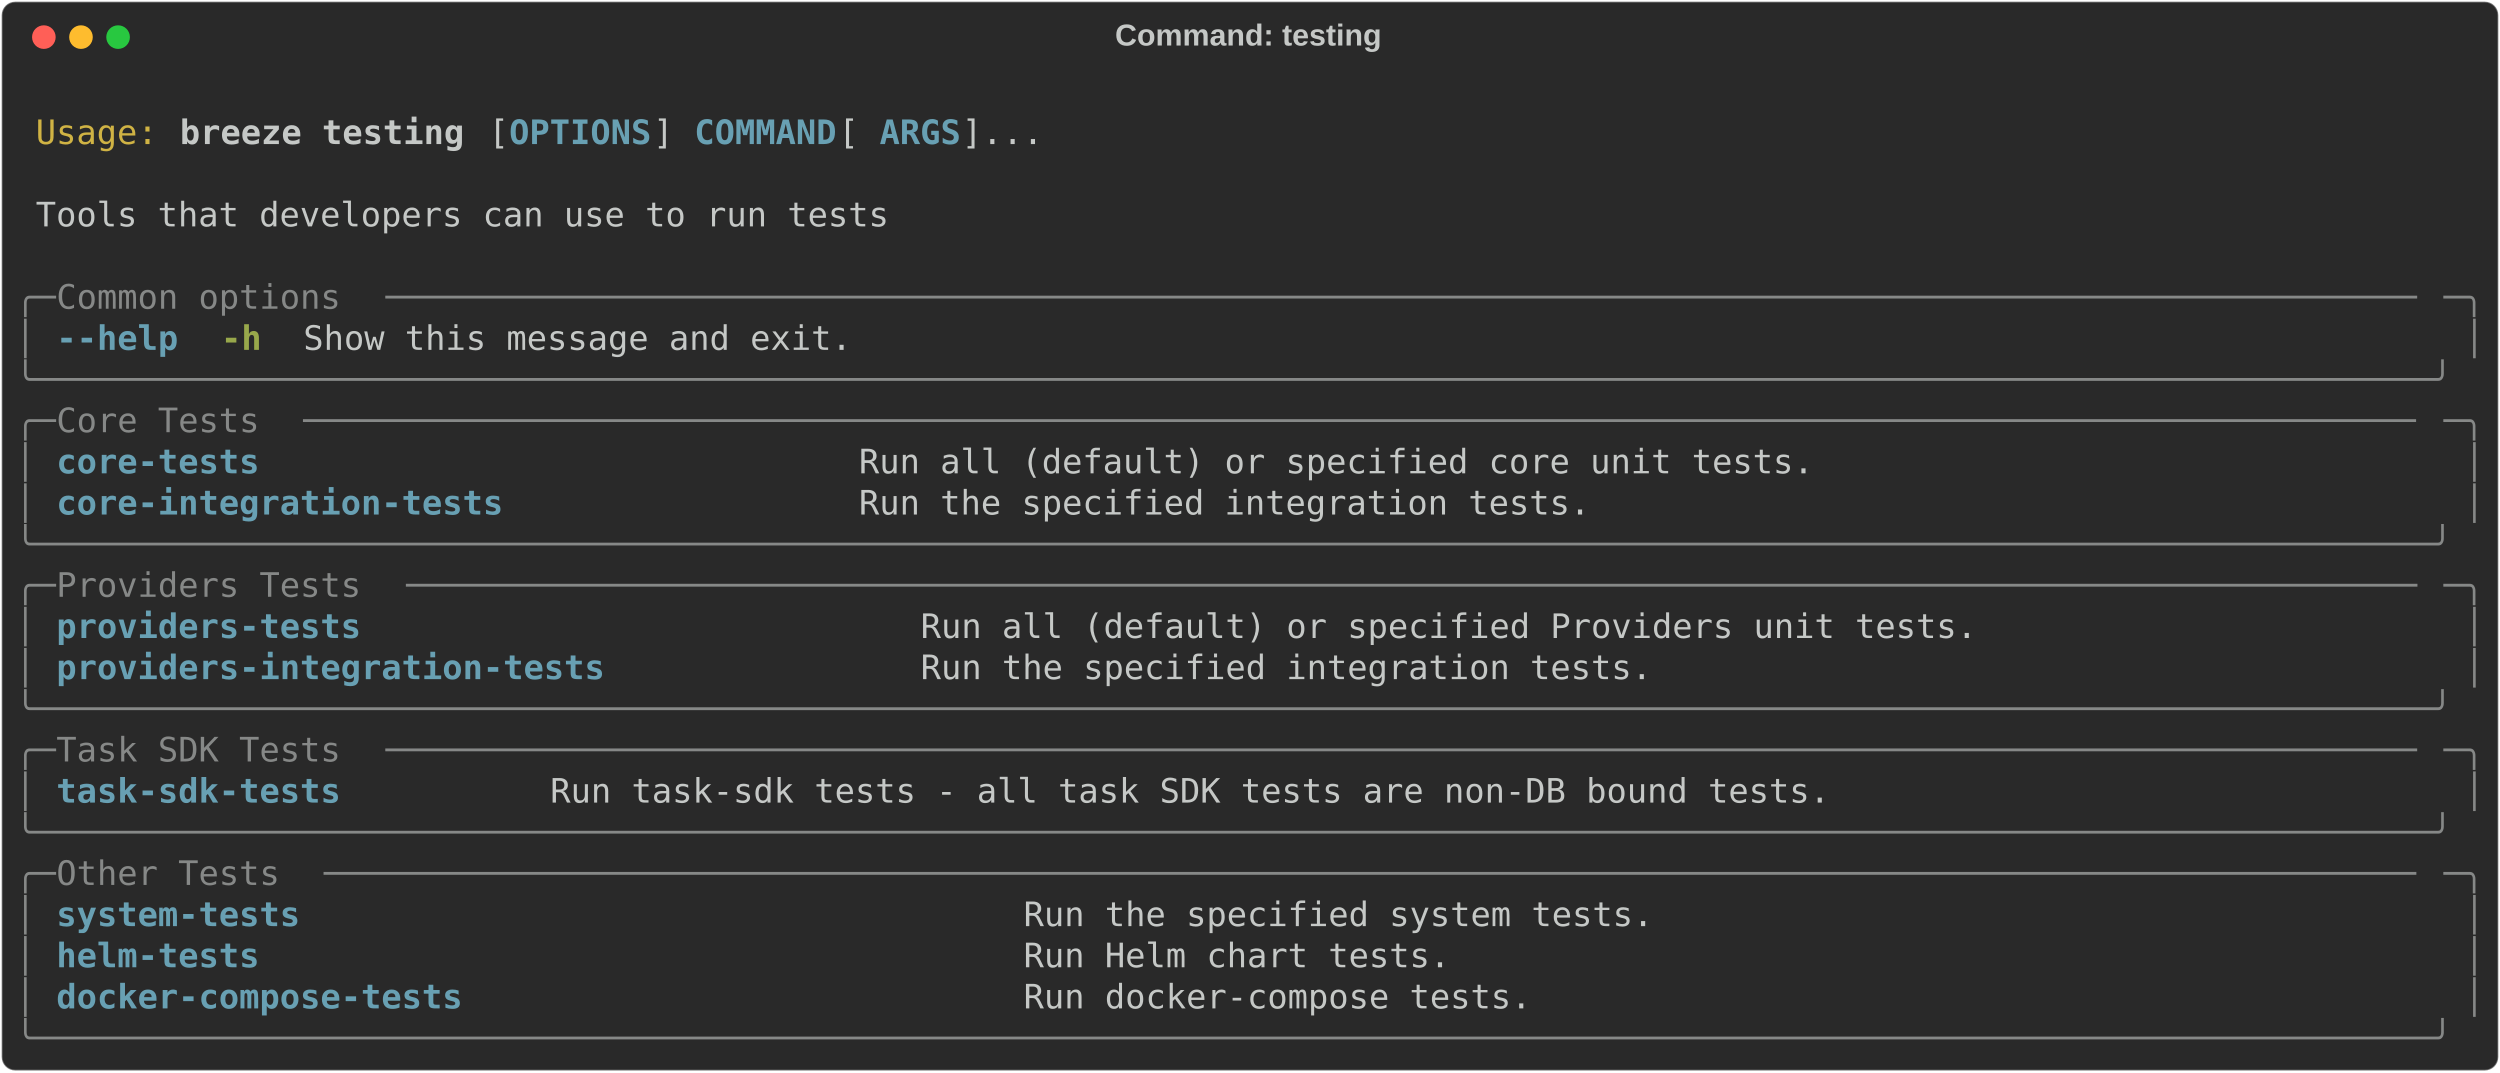
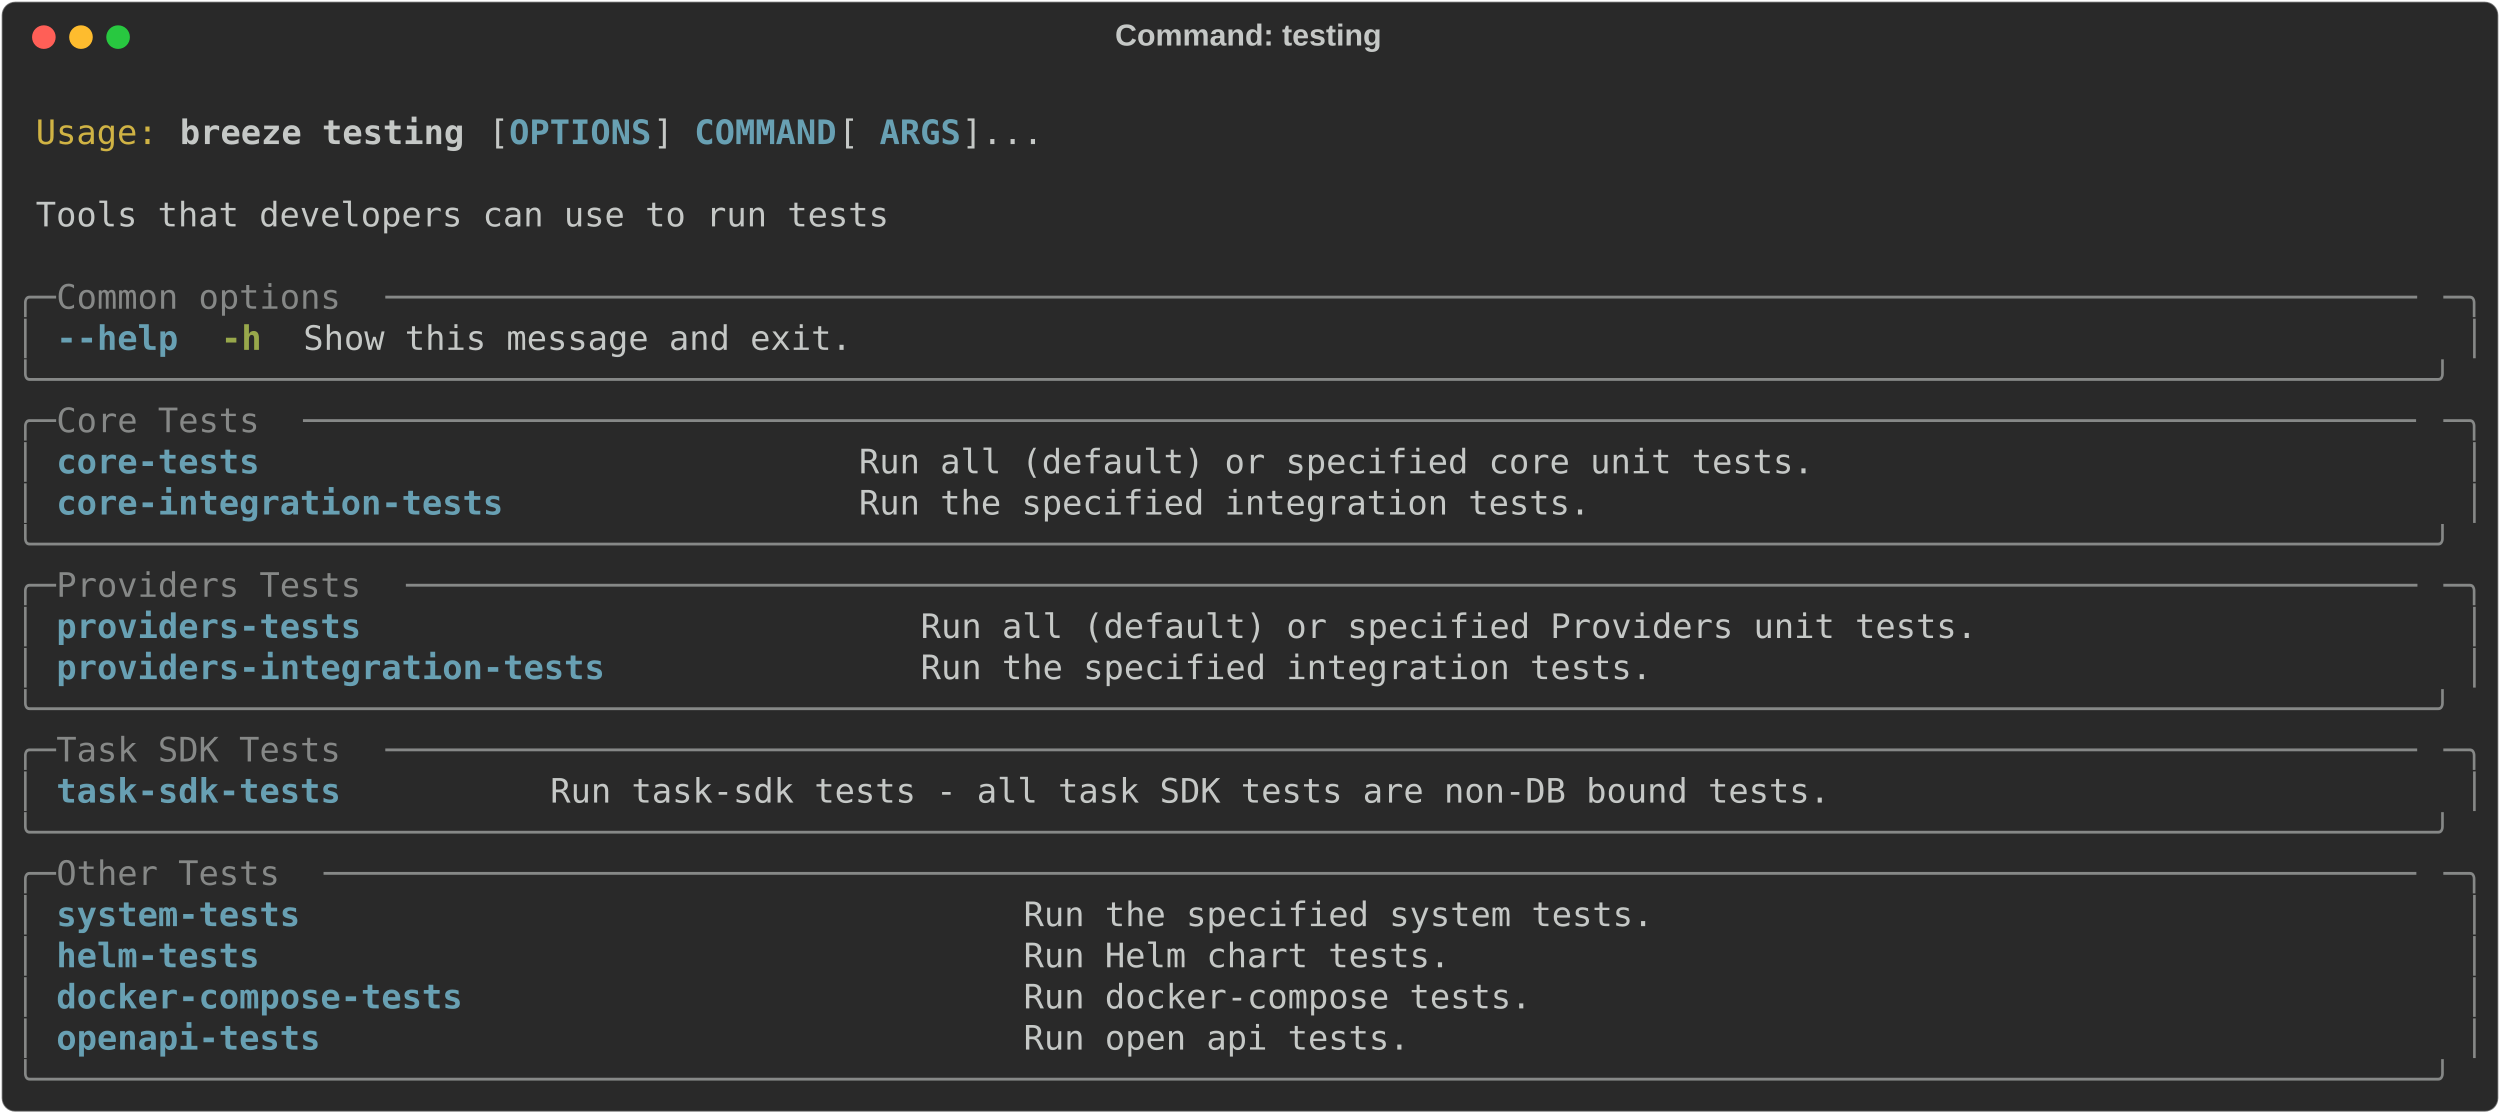
- <svg xmlns="http://www.w3.org/2000/svg" class="rich-terminal" viewBox="0 0 1482 635.6">
+ <svg xmlns="http://www.w3.org/2000/svg" class="rich-terminal" viewBox="0 0 1482 660.0">
  <style>

    @font-face {
        font-family: "Fira Code";
        src: local("FiraCode-Regular"),
                url("https://cdnjs.cloudflare.com/ajax/libs/firacode/6.2.0/woff2/FiraCode-Regular.woff2") format("woff2"),
                url("https://cdnjs.cloudflare.com/ajax/libs/firacode/6.2.0/woff/FiraCode-Regular.woff") format("woff");
        font-style: normal;
        font-weight: 400;
    }
    @font-face {
        font-family: "Fira Code";
        src: local("FiraCode-Bold"),
                url("https://cdnjs.cloudflare.com/ajax/libs/firacode/6.2.0/woff2/FiraCode-Bold.woff2") format("woff2"),
                url("https://cdnjs.cloudflare.com/ajax/libs/firacode/6.2.0/woff/FiraCode-Bold.woff") format("woff");
        font-style: bold;
        font-weight: 700;
    }

    .breeze-testing-matrix {
        font-family: Fira Code, monospace;
        font-size: 20px;
        line-height: 24.4px;
        font-variant-east-asian: full-width;
    }

    .breeze-testing-title {
        font-size: 18px;
        font-weight: bold;
        font-family: arial;
    }

    .breeze-testing-r1 { fill: #c5c8c6 }
.breeze-testing-r2 { fill: #d0b344 }
.breeze-testing-r3 { fill: #c5c8c6;font-weight: bold }
.breeze-testing-r4 { fill: #68a0b3;font-weight: bold }
.breeze-testing-r5 { fill: #868887 }
.breeze-testing-r6 { fill: #98a84b;font-weight: bold }
    </style>
  <defs>
    <clipPath id="breeze-testing-clip-terminal">
-       <rect x="0" y="0" width="1463.0" height="584.6" />
+       <rect x="0" y="0" width="1463.0" height="609.0" />
    </clipPath>
    <clipPath id="breeze-testing-line-0">
      <rect x="0" y="1.5" width="1464" height="24.65" />
    </clipPath>
    <clipPath id="breeze-testing-line-1">
      <rect x="0" y="25.9" width="1464" height="24.65" />
    </clipPath>
    <clipPath id="breeze-testing-line-2">
      <rect x="0" y="50.3" width="1464" height="24.65" />
    </clipPath>
    <clipPath id="breeze-testing-line-3">
      <rect x="0" y="74.7" width="1464" height="24.65" />
    </clipPath>
    <clipPath id="breeze-testing-line-4">
      <rect x="0" y="99.1" width="1464" height="24.65" />
    </clipPath>
    <clipPath id="breeze-testing-line-5">
      <rect x="0" y="123.5" width="1464" height="24.65" />
    </clipPath>
    <clipPath id="breeze-testing-line-6">
      <rect x="0" y="147.9" width="1464" height="24.65" />
    </clipPath>
    <clipPath id="breeze-testing-line-7">
      <rect x="0" y="172.3" width="1464" height="24.65" />
    </clipPath>
    <clipPath id="breeze-testing-line-8">
      <rect x="0" y="196.7" width="1464" height="24.65" />
    </clipPath>
    <clipPath id="breeze-testing-line-9">
      <rect x="0" y="221.1" width="1464" height="24.65" />
    </clipPath>
    <clipPath id="breeze-testing-line-10">
      <rect x="0" y="245.5" width="1464" height="24.65" />
    </clipPath>
    <clipPath id="breeze-testing-line-11">
      <rect x="0" y="269.9" width="1464" height="24.65" />
    </clipPath>
    <clipPath id="breeze-testing-line-12">
      <rect x="0" y="294.3" width="1464" height="24.65" />
    </clipPath>
    <clipPath id="breeze-testing-line-13">
      <rect x="0" y="318.7" width="1464" height="24.65" />
    </clipPath>
    <clipPath id="breeze-testing-line-14">
      <rect x="0" y="343.1" width="1464" height="24.65" />
    </clipPath>
    <clipPath id="breeze-testing-line-15">
      <rect x="0" y="367.5" width="1464" height="24.65" />
    </clipPath>
    <clipPath id="breeze-testing-line-16">
      <rect x="0" y="391.9" width="1464" height="24.65" />
    </clipPath>
    <clipPath id="breeze-testing-line-17">
      <rect x="0" y="416.3" width="1464" height="24.65" />
    </clipPath>
    <clipPath id="breeze-testing-line-18">
      <rect x="0" y="440.7" width="1464" height="24.65" />
    </clipPath>
    <clipPath id="breeze-testing-line-19">
      <rect x="0" y="465.1" width="1464" height="24.65" />
    </clipPath>
    <clipPath id="breeze-testing-line-20">
      <rect x="0" y="489.5" width="1464" height="24.65" />
    </clipPath>
    <clipPath id="breeze-testing-line-21">
      <rect x="0" y="513.9" width="1464" height="24.65" />
    </clipPath>
    <clipPath id="breeze-testing-line-22">
      <rect x="0" y="538.3" width="1464" height="24.65" />
    </clipPath>
+     <clipPath id="breeze-testing-line-23">
+       <rect x="0" y="562.7" width="1464" height="24.65" />
+     </clipPath>
  </defs>
-   <rect fill="#292929" stroke="rgba(255,255,255,0.35)" stroke-width="1" x="1" y="1" width="1480" height="633.6" rx="8" />
+   <rect fill="#292929" stroke="rgba(255,255,255,0.35)" stroke-width="1" x="1" y="1" width="1480" height="658" rx="8" />
  <text class="breeze-testing-title" fill="#c5c8c6" text-anchor="middle" x="740" y="27">Command: testing</text>
  <g transform="translate(26,22)">
    <circle cx="0" cy="0" r="7" fill="#ff5f57" />
    <circle cx="22" cy="0" r="7" fill="#febc2e" />
    <circle cx="44" cy="0" r="7" fill="#28c840" />
  </g>
  <g transform="translate(9, 41)" clip-path="url(#breeze-testing-clip-terminal)">
    <g class="breeze-testing-matrix">
      <text class="breeze-testing-r1" x="1464" y="20" textLength="12.2" clip-path="url(#breeze-testing-line-0)">
</text>
      <text class="breeze-testing-r2" x="12.2" y="44.4" textLength="73.2" clip-path="url(#breeze-testing-line-1)">Usage:</text>
      <text class="breeze-testing-r3" x="97.6" y="44.4" textLength="170.8" clip-path="url(#breeze-testing-line-1)">breeze testing</text>
      <text class="breeze-testing-r1" x="280.6" y="44.4" textLength="12.2" clip-path="url(#breeze-testing-line-1)">[</text>
      <text class="breeze-testing-r4" x="292.8" y="44.4" textLength="85.4" clip-path="url(#breeze-testing-line-1)">OPTIONS</text>
      <text class="breeze-testing-r1" x="378.2" y="44.4" textLength="24.4" clip-path="url(#breeze-testing-line-1)">] </text>
      <text class="breeze-testing-r4" x="402.6" y="44.4" textLength="85.4" clip-path="url(#breeze-testing-line-1)">COMMAND</text>
      <text class="breeze-testing-r1" x="488" y="44.4" textLength="24.4" clip-path="url(#breeze-testing-line-1)"> [</text>
      <text class="breeze-testing-r4" x="512.4" y="44.4" textLength="48.8" clip-path="url(#breeze-testing-line-1)">ARGS</text>
      <text class="breeze-testing-r1" x="561.2" y="44.4" textLength="48.8" clip-path="url(#breeze-testing-line-1)">]...</text>
      <text class="breeze-testing-r1" x="1464" y="44.4" textLength="12.2" clip-path="url(#breeze-testing-line-1)">
</text>
      <text class="breeze-testing-r1" x="1464" y="68.8" textLength="12.2" clip-path="url(#breeze-testing-line-2)">
</text>
      <text class="breeze-testing-r1" x="12.2" y="93.2" textLength="512.4" clip-path="url(#breeze-testing-line-3)">Tools that developers can use to run tests</text>
      <text class="breeze-testing-r1" x="1464" y="93.2" textLength="12.2" clip-path="url(#breeze-testing-line-3)">
</text>
      <text class="breeze-testing-r1" x="1464" y="117.6" textLength="12.2" clip-path="url(#breeze-testing-line-4)">
</text>
      <text class="breeze-testing-r5" x="0" y="142" textLength="24.4" clip-path="url(#breeze-testing-line-5)">╭─</text>
      <text class="breeze-testing-r5" x="24.4" y="142" textLength="195.2" clip-path="url(#breeze-testing-line-5)"> Common options </text>
      <text class="breeze-testing-r5" x="219.6" y="142" textLength="1220" clip-path="url(#breeze-testing-line-5)">────────────────────────────────────────────────────────────────────────────────────────────────────</text>
      <text class="breeze-testing-r5" x="1439.6" y="142" textLength="24.4" clip-path="url(#breeze-testing-line-5)">─╮</text>
      <text class="breeze-testing-r1" x="1464" y="142" textLength="12.2" clip-path="url(#breeze-testing-line-5)">
</text>
      <text class="breeze-testing-r5" x="0" y="166.4" textLength="12.2" clip-path="url(#breeze-testing-line-6)">│</text>
      <text class="breeze-testing-r4" x="24.4" y="166.4" textLength="73.2" clip-path="url(#breeze-testing-line-6)">--help</text>
      <text class="breeze-testing-r6" x="122" y="166.4" textLength="24.4" clip-path="url(#breeze-testing-line-6)">-h</text>
      <text class="breeze-testing-r1" x="170.8" y="166.4" textLength="329.4" clip-path="url(#breeze-testing-line-6)">Show this message and exit.</text>
      <text class="breeze-testing-r5" x="1451.8" y="166.4" textLength="12.2" clip-path="url(#breeze-testing-line-6)">│</text>
      <text class="breeze-testing-r1" x="1464" y="166.4" textLength="12.2" clip-path="url(#breeze-testing-line-6)">
</text>
      <text class="breeze-testing-r5" x="0" y="190.8" textLength="1464" clip-path="url(#breeze-testing-line-7)">╰──────────────────────────────────────────────────────────────────────────────────────────────────────────────────────╯</text>
      <text class="breeze-testing-r1" x="1464" y="190.8" textLength="12.2" clip-path="url(#breeze-testing-line-7)">
</text>
      <text class="breeze-testing-r5" x="0" y="215.2" textLength="24.4" clip-path="url(#breeze-testing-line-8)">╭─</text>
      <text class="breeze-testing-r5" x="24.4" y="215.2" textLength="146.4" clip-path="url(#breeze-testing-line-8)"> Core Tests </text>
      <text class="breeze-testing-r5" x="170.8" y="215.2" textLength="1268.8" clip-path="url(#breeze-testing-line-8)">────────────────────────────────────────────────────────────────────────────────────────────────────────</text>
      <text class="breeze-testing-r5" x="1439.6" y="215.2" textLength="24.4" clip-path="url(#breeze-testing-line-8)">─╮</text>
      <text class="breeze-testing-r1" x="1464" y="215.2" textLength="12.2" clip-path="url(#breeze-testing-line-8)">
</text>
      <text class="breeze-testing-r5" x="0" y="239.6" textLength="12.2" clip-path="url(#breeze-testing-line-9)">│</text>
      <text class="breeze-testing-r4" x="24.4" y="239.6" textLength="451.4" clip-path="url(#breeze-testing-line-9)">core-tests                           </text>
      <text class="breeze-testing-r1" x="500.2" y="239.6" textLength="939.4" clip-path="url(#breeze-testing-line-9)">Run all (default) or specified core unit tests.                              </text>
      <text class="breeze-testing-r5" x="1451.8" y="239.6" textLength="12.2" clip-path="url(#breeze-testing-line-9)">│</text>
      <text class="breeze-testing-r1" x="1464" y="239.6" textLength="12.2" clip-path="url(#breeze-testing-line-9)">
</text>
      <text class="breeze-testing-r5" x="0" y="264" textLength="12.2" clip-path="url(#breeze-testing-line-10)">│</text>
      <text class="breeze-testing-r4" x="24.4" y="264" textLength="451.4" clip-path="url(#breeze-testing-line-10)">core-integration-tests               </text>
      <text class="breeze-testing-r1" x="500.2" y="264" textLength="939.4" clip-path="url(#breeze-testing-line-10)">Run the specified integration tests.                                         </text>
      <text class="breeze-testing-r5" x="1451.8" y="264" textLength="12.2" clip-path="url(#breeze-testing-line-10)">│</text>
      <text class="breeze-testing-r1" x="1464" y="264" textLength="12.2" clip-path="url(#breeze-testing-line-10)">
</text>
      <text class="breeze-testing-r5" x="0" y="288.4" textLength="1464" clip-path="url(#breeze-testing-line-11)">╰──────────────────────────────────────────────────────────────────────────────────────────────────────────────────────╯</text>
      <text class="breeze-testing-r1" x="1464" y="288.4" textLength="12.2" clip-path="url(#breeze-testing-line-11)">
</text>
      <text class="breeze-testing-r5" x="0" y="312.8" textLength="24.4" clip-path="url(#breeze-testing-line-12)">╭─</text>
      <text class="breeze-testing-r5" x="24.4" y="312.8" textLength="207.4" clip-path="url(#breeze-testing-line-12)"> Providers Tests </text>
      <text class="breeze-testing-r5" x="231.8" y="312.8" textLength="1207.8" clip-path="url(#breeze-testing-line-12)">───────────────────────────────────────────────────────────────────────────────────────────────────</text>
      <text class="breeze-testing-r5" x="1439.6" y="312.8" textLength="24.4" clip-path="url(#breeze-testing-line-12)">─╮</text>
      <text class="breeze-testing-r1" x="1464" y="312.8" textLength="12.2" clip-path="url(#breeze-testing-line-12)">
</text>
      <text class="breeze-testing-r5" x="0" y="337.2" textLength="12.2" clip-path="url(#breeze-testing-line-13)">│</text>
      <text class="breeze-testing-r4" x="24.4" y="337.2" textLength="488" clip-path="url(#breeze-testing-line-13)">providers-tests                         </text>
      <text class="breeze-testing-r1" x="536.8" y="337.2" textLength="902.8" clip-path="url(#breeze-testing-line-13)">Run all (default) or specified Providers unit tests.                      </text>
      <text class="breeze-testing-r5" x="1451.8" y="337.2" textLength="12.2" clip-path="url(#breeze-testing-line-13)">│</text>
      <text class="breeze-testing-r1" x="1464" y="337.2" textLength="12.2" clip-path="url(#breeze-testing-line-13)">
</text>
      <text class="breeze-testing-r5" x="0" y="361.6" textLength="12.2" clip-path="url(#breeze-testing-line-14)">│</text>
      <text class="breeze-testing-r4" x="24.4" y="361.6" textLength="488" clip-path="url(#breeze-testing-line-14)">providers-integration-tests             </text>
      <text class="breeze-testing-r1" x="536.8" y="361.6" textLength="902.8" clip-path="url(#breeze-testing-line-14)">Run the specified integration tests.                                      </text>
      <text class="breeze-testing-r5" x="1451.8" y="361.6" textLength="12.2" clip-path="url(#breeze-testing-line-14)">│</text>
      <text class="breeze-testing-r1" x="1464" y="361.6" textLength="12.2" clip-path="url(#breeze-testing-line-14)">
</text>
      <text class="breeze-testing-r5" x="0" y="386" textLength="1464" clip-path="url(#breeze-testing-line-15)">╰──────────────────────────────────────────────────────────────────────────────────────────────────────────────────────╯</text>
      <text class="breeze-testing-r1" x="1464" y="386" textLength="12.2" clip-path="url(#breeze-testing-line-15)">
</text>
      <text class="breeze-testing-r5" x="0" y="410.4" textLength="24.4" clip-path="url(#breeze-testing-line-16)">╭─</text>
      <text class="breeze-testing-r5" x="24.4" y="410.4" textLength="195.2" clip-path="url(#breeze-testing-line-16)"> Task SDK Tests </text>
      <text class="breeze-testing-r5" x="219.6" y="410.4" textLength="1220" clip-path="url(#breeze-testing-line-16)">────────────────────────────────────────────────────────────────────────────────────────────────────</text>
      <text class="breeze-testing-r5" x="1439.6" y="410.4" textLength="24.4" clip-path="url(#breeze-testing-line-16)">─╮</text>
      <text class="breeze-testing-r1" x="1464" y="410.4" textLength="12.2" clip-path="url(#breeze-testing-line-16)">
</text>
      <text class="breeze-testing-r5" x="0" y="434.8" textLength="12.2" clip-path="url(#breeze-testing-line-17)">│</text>
      <text class="breeze-testing-r4" x="24.4" y="434.8" textLength="268.4" clip-path="url(#breeze-testing-line-17)">task-sdk-tests        </text>
      <text class="breeze-testing-r1" x="317.2" y="434.8" textLength="1122.4" clip-path="url(#breeze-testing-line-17)">Run task-sdk tests - all task SDK tests are non-DB bound tests.                             </text>
      <text class="breeze-testing-r5" x="1451.8" y="434.8" textLength="12.2" clip-path="url(#breeze-testing-line-17)">│</text>
      <text class="breeze-testing-r1" x="1464" y="434.8" textLength="12.2" clip-path="url(#breeze-testing-line-17)">
</text>
      <text class="breeze-testing-r5" x="0" y="459.2" textLength="1464" clip-path="url(#breeze-testing-line-18)">╰──────────────────────────────────────────────────────────────────────────────────────────────────────────────────────╯</text>
      <text class="breeze-testing-r1" x="1464" y="459.2" textLength="12.2" clip-path="url(#breeze-testing-line-18)">
</text>
      <text class="breeze-testing-r5" x="0" y="483.6" textLength="24.4" clip-path="url(#breeze-testing-line-19)">╭─</text>
      <text class="breeze-testing-r5" x="24.4" y="483.6" textLength="158.6" clip-path="url(#breeze-testing-line-19)"> Other Tests </text>
      <text class="breeze-testing-r5" x="183" y="483.6" textLength="1256.6" clip-path="url(#breeze-testing-line-19)">───────────────────────────────────────────────────────────────────────────────────────────────────────</text>
      <text class="breeze-testing-r5" x="1439.6" y="483.6" textLength="24.4" clip-path="url(#breeze-testing-line-19)">─╮</text>
      <text class="breeze-testing-r1" x="1464" y="483.6" textLength="12.2" clip-path="url(#breeze-testing-line-19)">
</text>
      <text class="breeze-testing-r5" x="0" y="508" textLength="12.2" clip-path="url(#breeze-testing-line-20)">│</text>
      <text class="breeze-testing-r4" x="24.4" y="508" textLength="549" clip-path="url(#breeze-testing-line-20)">system-tests                                 </text>
      <text class="breeze-testing-r1" x="597.8" y="508" textLength="841.8" clip-path="url(#breeze-testing-line-20)">Run the specified system tests.                                      </text>
      <text class="breeze-testing-r5" x="1451.8" y="508" textLength="12.2" clip-path="url(#breeze-testing-line-20)">│</text>
      <text class="breeze-testing-r1" x="1464" y="508" textLength="12.2" clip-path="url(#breeze-testing-line-20)">
</text>
      <text class="breeze-testing-r5" x="0" y="532.4" textLength="12.2" clip-path="url(#breeze-testing-line-21)">│</text>
      <text class="breeze-testing-r4" x="24.4" y="532.4" textLength="549" clip-path="url(#breeze-testing-line-21)">helm-tests                                   </text>
      <text class="breeze-testing-r1" x="597.8" y="532.4" textLength="841.8" clip-path="url(#breeze-testing-line-21)">Run Helm chart tests.                                                </text>
      <text class="breeze-testing-r5" x="1451.8" y="532.4" textLength="12.2" clip-path="url(#breeze-testing-line-21)">│</text>
      <text class="breeze-testing-r1" x="1464" y="532.4" textLength="12.2" clip-path="url(#breeze-testing-line-21)">
</text>
      <text class="breeze-testing-r5" x="0" y="556.8" textLength="12.2" clip-path="url(#breeze-testing-line-22)">│</text>
      <text class="breeze-testing-r4" x="24.4" y="556.8" textLength="549" clip-path="url(#breeze-testing-line-22)">docker-compose-tests                         </text>
      <text class="breeze-testing-r1" x="597.8" y="556.8" textLength="841.8" clip-path="url(#breeze-testing-line-22)">Run docker-compose tests.                                            </text>
      <text class="breeze-testing-r5" x="1451.8" y="556.8" textLength="12.2" clip-path="url(#breeze-testing-line-22)">│</text>
      <text class="breeze-testing-r1" x="1464" y="556.8" textLength="12.2" clip-path="url(#breeze-testing-line-22)">
</text>
-       <text class="breeze-testing-r5" x="0" y="581.2" textLength="1464" clip-path="url(#breeze-testing-line-23)">╰──────────────────────────────────────────────────────────────────────────────────────────────────────────────────────╯</text>
+       <text class="breeze-testing-r5" x="0" y="581.2" textLength="12.2" clip-path="url(#breeze-testing-line-23)">│</text>
+       <text class="breeze-testing-r4" x="24.4" y="581.2" textLength="549" clip-path="url(#breeze-testing-line-23)">openapi-tests                                </text>
+       <text class="breeze-testing-r1" x="597.8" y="581.2" textLength="841.8" clip-path="url(#breeze-testing-line-23)">Run open api tests.                                                  </text>
+       <text class="breeze-testing-r5" x="1451.8" y="581.2" textLength="12.2" clip-path="url(#breeze-testing-line-23)">│</text>
      <text class="breeze-testing-r1" x="1464" y="581.2" textLength="12.2" clip-path="url(#breeze-testing-line-23)">
+ </text>
+       <text class="breeze-testing-r5" x="0" y="605.6" textLength="1464" clip-path="url(#breeze-testing-line-24)">╰──────────────────────────────────────────────────────────────────────────────────────────────────────────────────────╯</text>
+       <text class="breeze-testing-r1" x="1464" y="605.6" textLength="12.2" clip-path="url(#breeze-testing-line-24)">
</text>
    </g>
  </g>
</svg>
